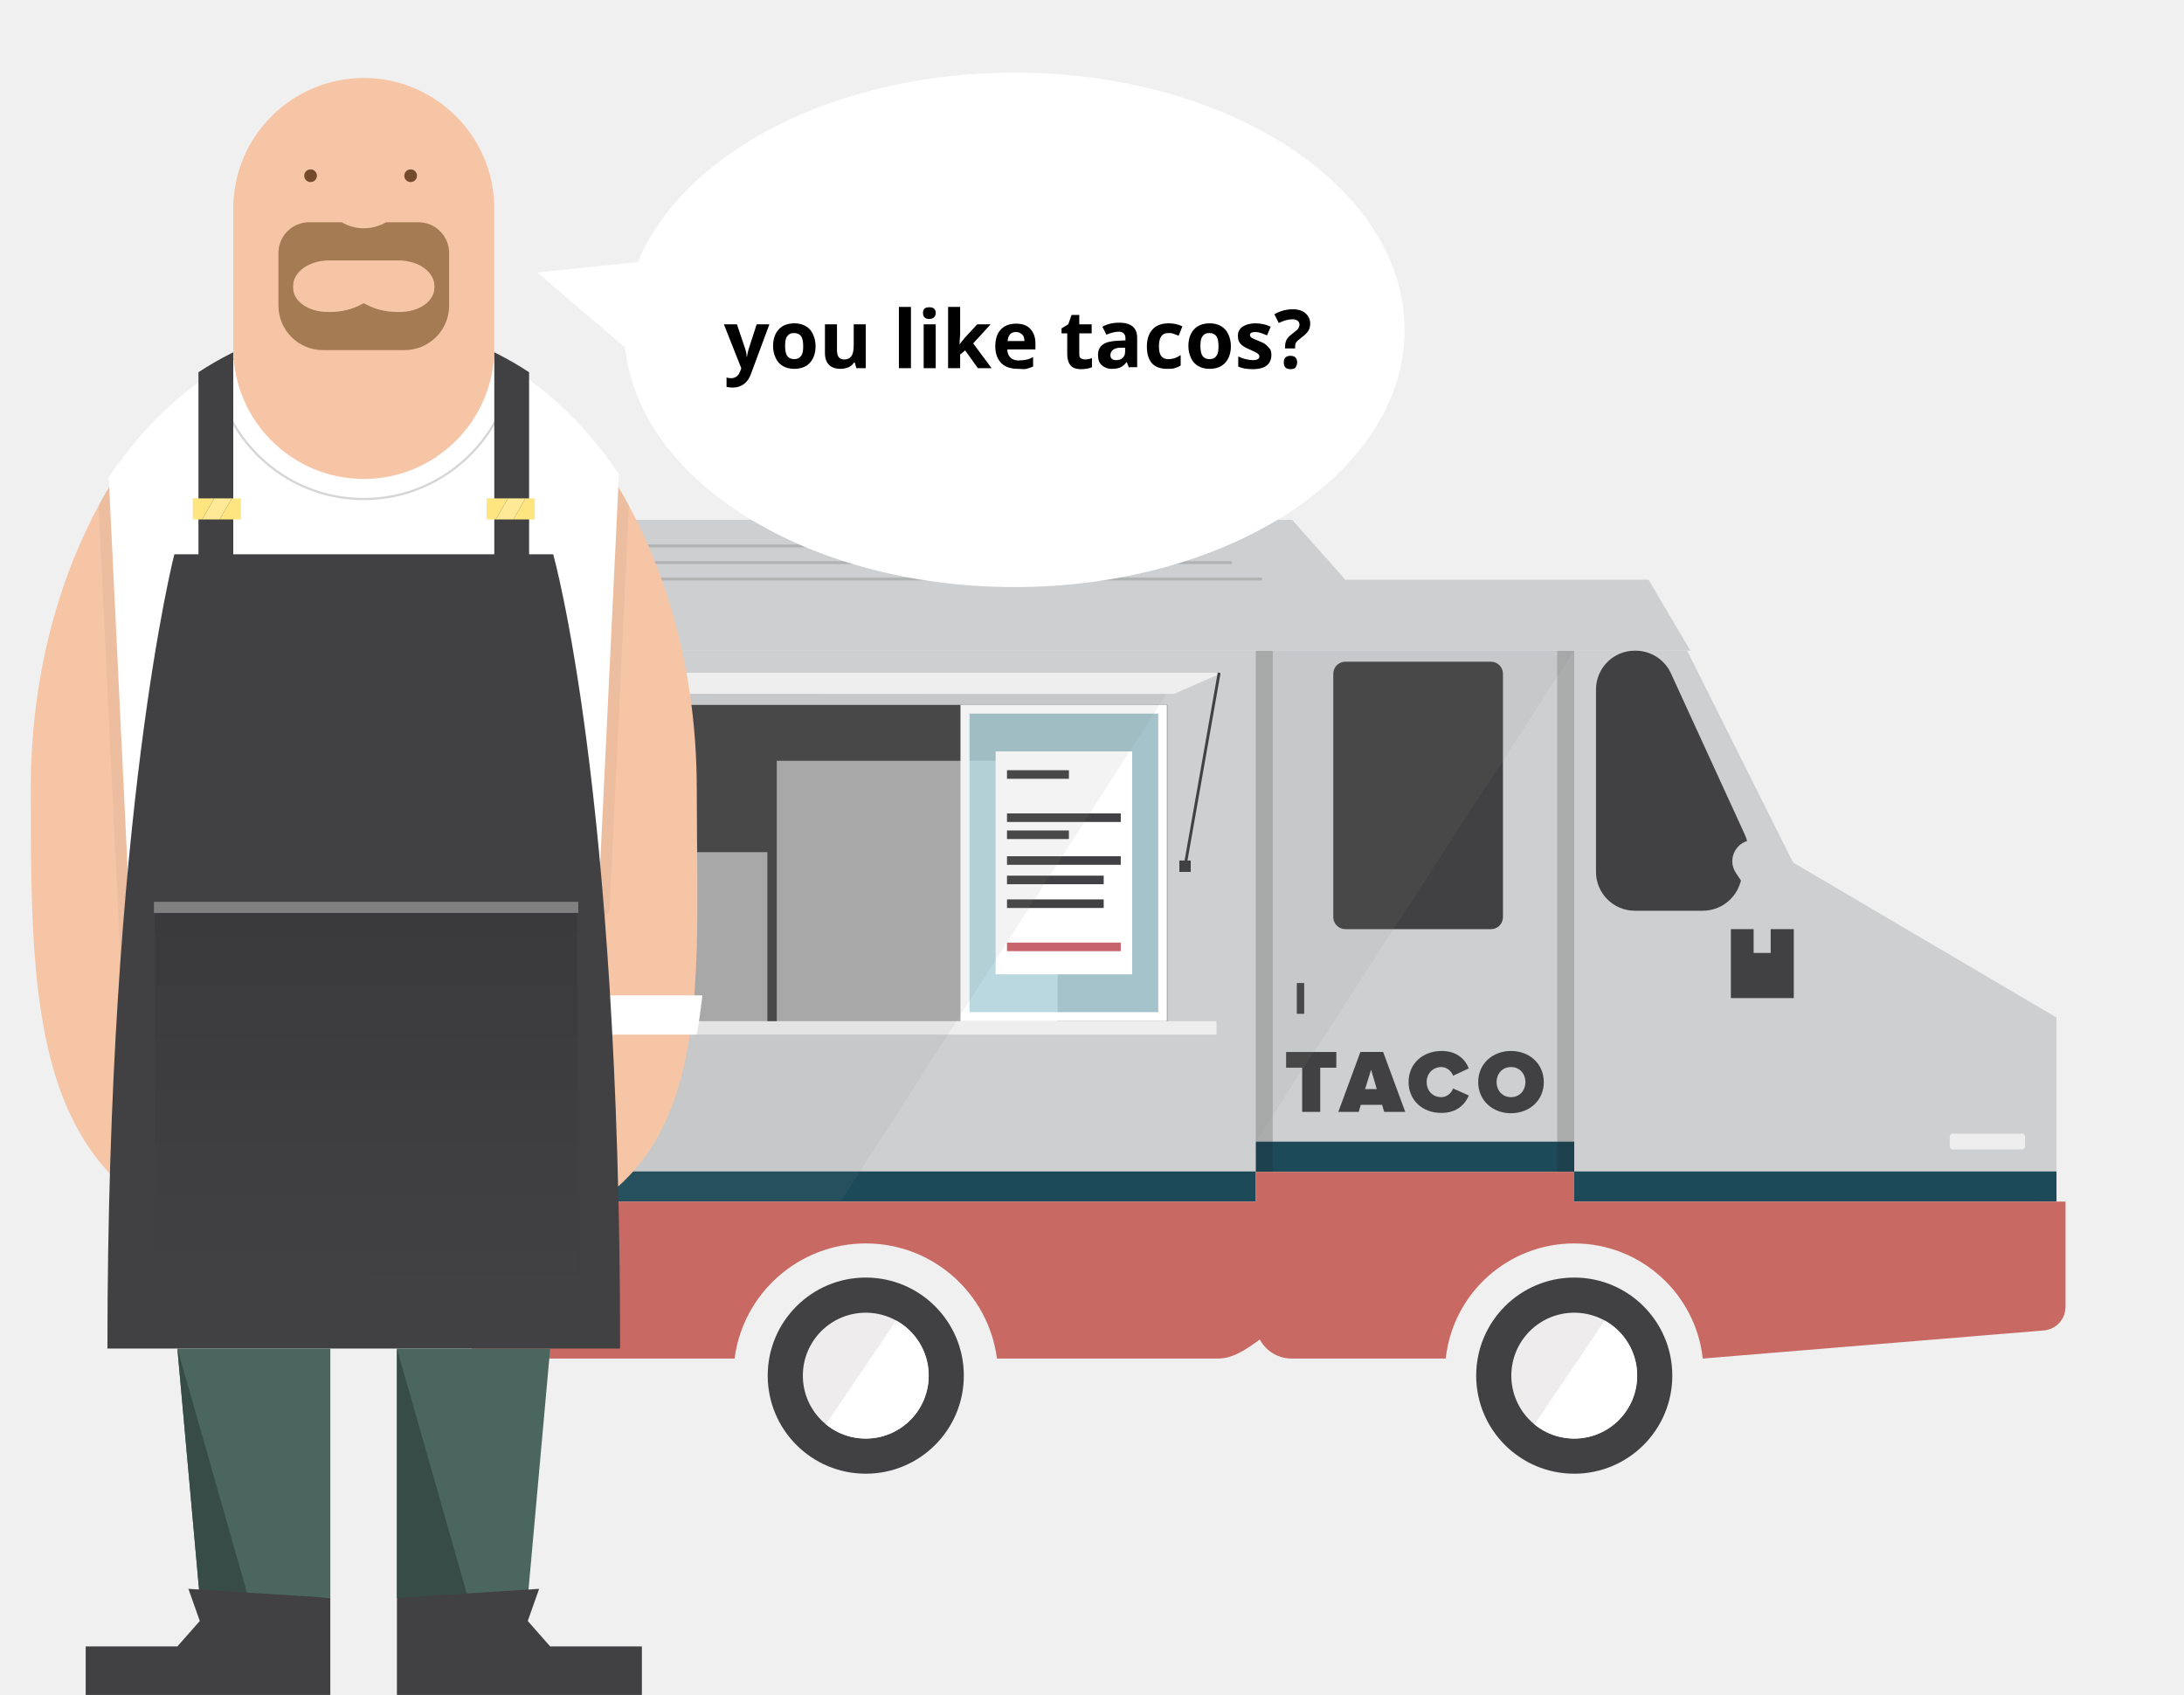
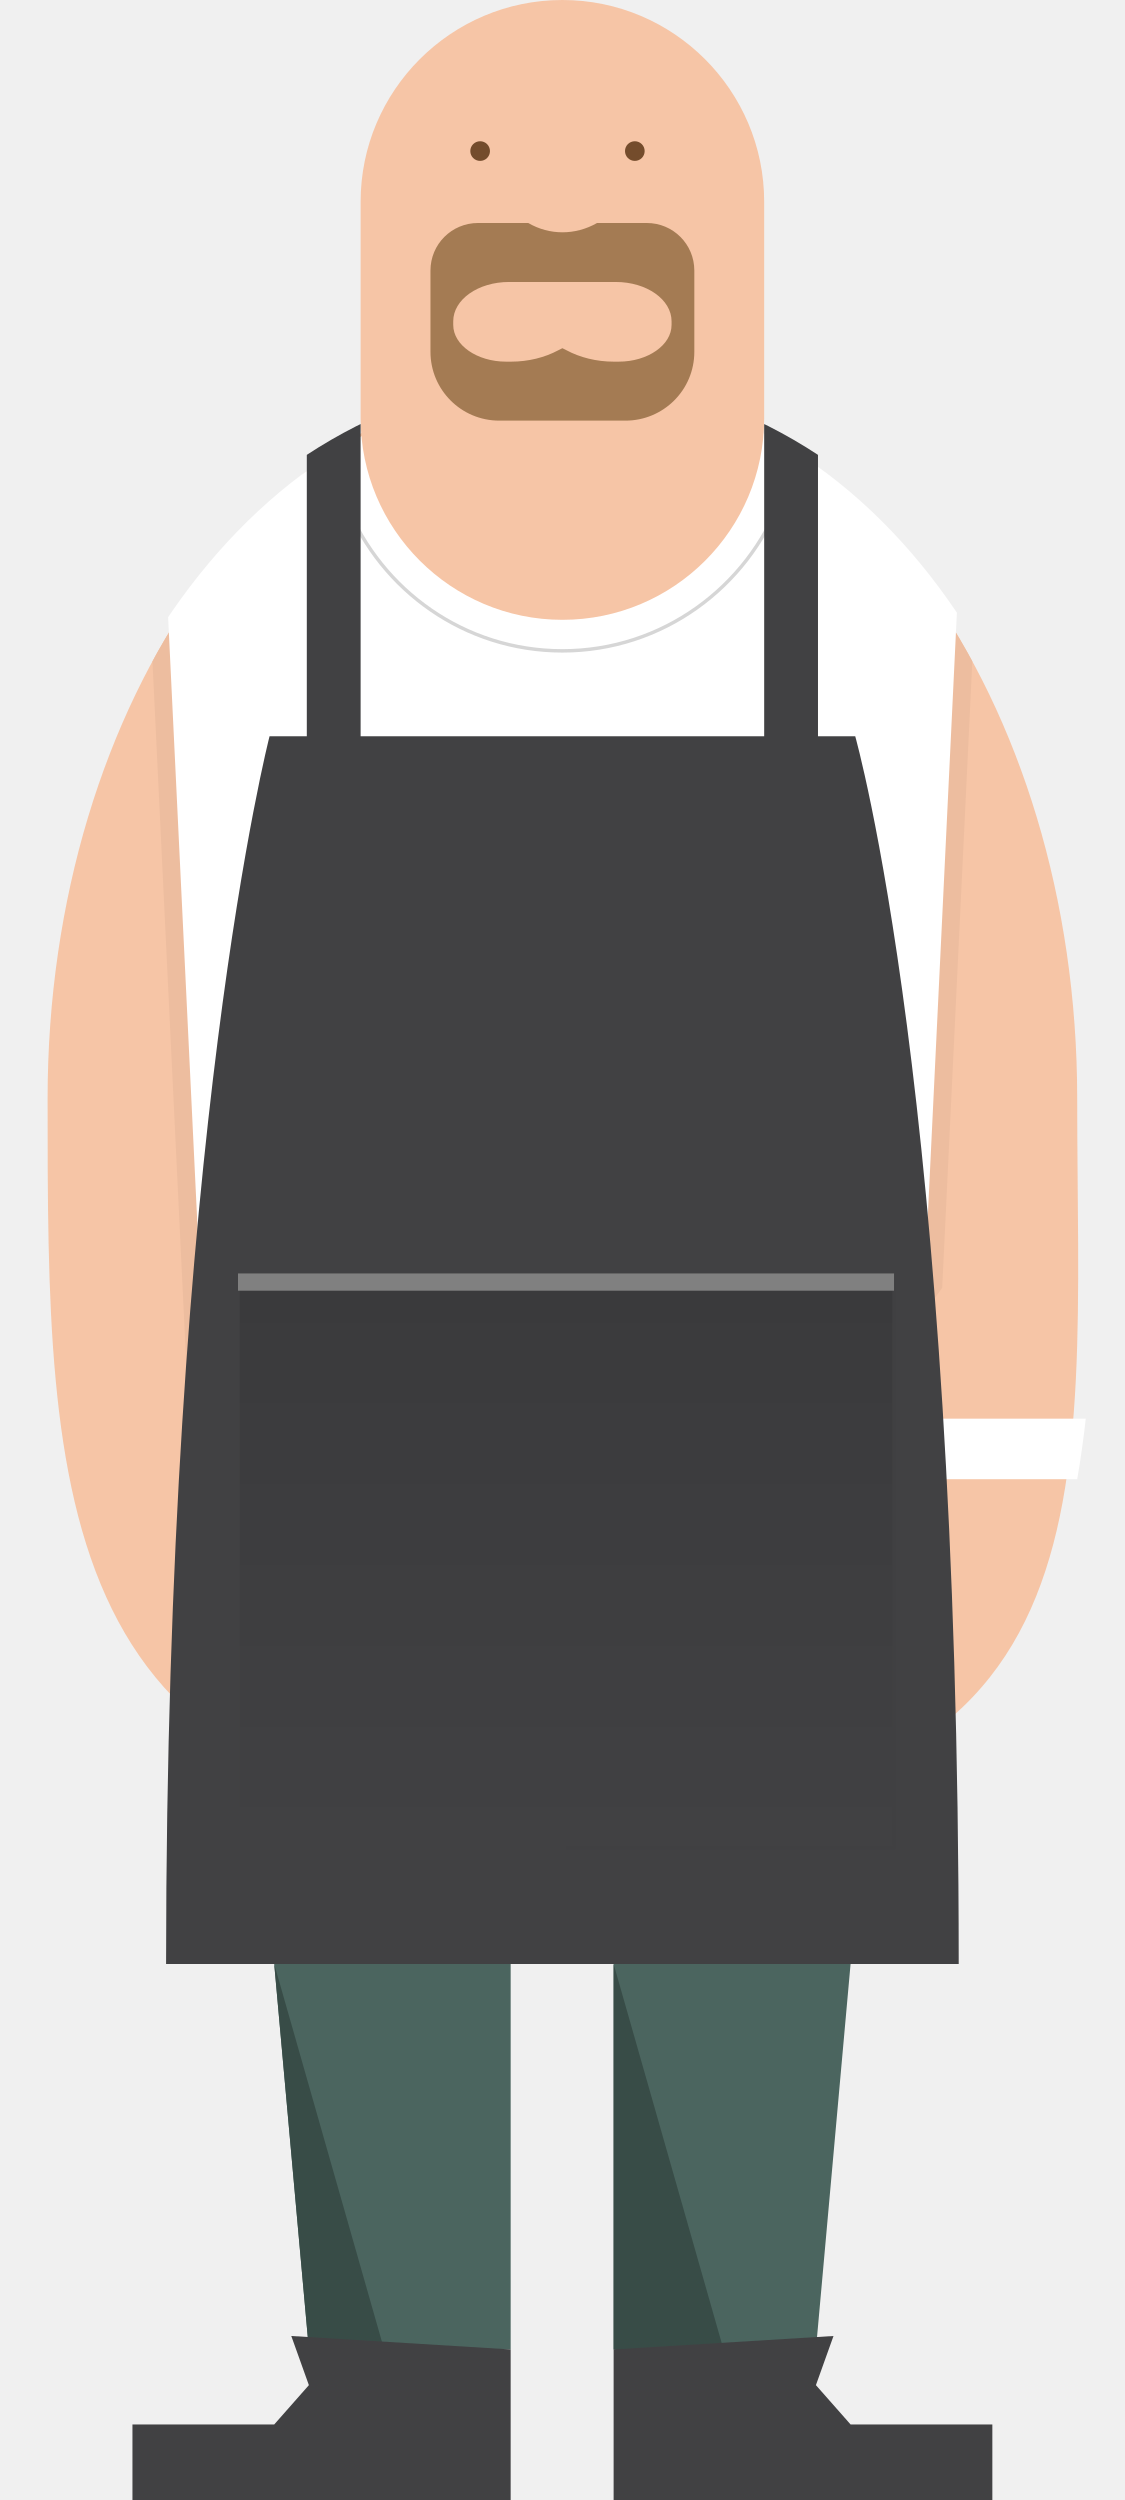
- <svg xmlns="http://www.w3.org/2000/svg" xmlns:xlink="http://www.w3.org/1999/xlink" version="1.1" x="0px" y="0px" viewBox="0 0 652.6 506.4" enable-background="new 0 0 652.6 506.4" xml:space="preserve">
+ <svg xmlns="http://www.w3.org/2000/svg" xmlns:xlink="http://www.w3.org/1999/xlink" version="1.1" x="0px" y="0px" viewBox="0 0 217.4 483.2" enable-background="new 0 0 217.4 483.2" xml:space="preserve">
  <g id="BG">
</g>
  <g id="Layer_1">
</g>
  <g id="LAYOUTS">
</g>
  <g id="arm">
</g>
  <g id="legs">
</g>
  <g id="shirt">
</g>
  <g id="Head">
</g>
  <g id="eyebrow">
</g>
  <g id="eyes">
</g>
  <g id="tacotruck">
-     <g>
-       <g>
-         <g>
-           <g>
-             <rect x="375.2" y="194.4" fill="#CDCFD0" width="95.2" height="151.2" />
-             <rect x="375.2" y="341.1" fill="#1C4A59" width="95.2" height="9" />
-           </g>
-           <g>
-             <g opacity="0.2">
-               <rect x="147.2" y="194.4" fill="#231F20" width="233.1" height="155.6" />
-               <rect x="147.2" y="350" fill="#231F20" width="233.1" height="9" />
-             </g>
-             <g>
-               <g>
-                 <rect x="142.1" y="194.4" fill="#CDCFD0" width="233.1" height="155.6" />
-                 <rect x="142.1" y="350" fill="#1C4A59" width="233.1" height="9" />
-               </g>
-             </g>
-           </g>
-           <g>
-             <g opacity="0.2">
-               <g>
-                 <defs>
-                   <polygon id="SVGID_24_" points="492.8,182.1 530.7,257.7 617.3,308.7 625.3,419.9 442.8,424 417.7,168.5         " />
-                 </defs>
-                 <clipPath id="SVGID_4_">
-                   <use xlink:href="#SVGID_24_" overflow="visible" />
-                 </clipPath>
-               </g>
-               <g>
-                 <defs>
-                   <polygon id="SVGID_26_" points="492.8,182.1 530.7,257.7 617.3,308.7 625.3,419.9 442.8,424 417.7,168.5         " />
-                 </defs>
-                 <clipPath id="SVGID_6_">
-                   <use xlink:href="#SVGID_26_" overflow="visible" />
-                 </clipPath>
-                 <rect x="465.3" y="194.4" clip-path="url(#SVGID_6_)" fill="#231F20" width="144.1" height="155.7" />
-                 <rect x="465.3" y="350" clip-path="url(#SVGID_6_)" fill="#231F20" width="144.1" height="9" />
-               </g>
-               <g>
-                 <defs>
-                   <polygon id="SVGID_28_" points="492.8,182.1 530.7,257.7 617.3,308.7 625.3,419.9 442.8,424 417.7,168.5         " />
-                 </defs>
-                 <clipPath id="SVGID_10_">
-                   <use xlink:href="#SVGID_28_" overflow="visible" />
-                 </clipPath>
-               </g>
-             </g>
-             <g>
-               <g>
-                 <defs>
-                   <polygon id="SVGID_32_" points="498,182.1 535.8,257.7 622.5,308.7 630.4,419.9 447.9,424 422.8,168.5         " />
-                 </defs>
-                 <clipPath id="SVGID_13_">
-                   <use xlink:href="#SVGID_32_" overflow="visible" />
-                 </clipPath>
-               </g>
-               <g>
-                 <defs>
-                   <polygon id="SVGID_36_" points="498,182.1 535.8,257.7 622.5,308.7 630.4,419.9 447.9,424 422.8,168.5         " />
-                 </defs>
-                 <clipPath id="SVGID_15_">
-                   <use xlink:href="#SVGID_36_" overflow="visible" />
-                 </clipPath>
-                 <g clip-path="url(#SVGID_15_)">
-                   <rect x="470.4" y="194.4" fill="#CDCFD0" width="144.1" height="155.7" />
-                   <rect x="470.4" y="350" fill="#1C4A59" width="144.1" height="9" />
-                 </g>
-               </g>
-               <g>
-                 <defs>
-                   <polygon id="SVGID_40_" points="498,182.1 535.8,257.7 622.5,308.7 630.4,419.9 447.9,424 422.8,168.5         " />
-                 </defs>
-                 <clipPath id="SVGID_17_">
-                   <use xlink:href="#SVGID_40_" overflow="visible" />
-                 </clipPath>
-               </g>
-             </g>
-           </g>
-           <rect x="168.6" y="210.6" fill="#414143" width="180.2" height="96.5" />
-           <rect x="232.1" y="227.3" opacity="0.56" fill="#FFFFFF" width="83.9" height="79.6" />
-           <rect x="190.1" y="254.6" opacity="0.56" fill="#FFFFFF" width="39.2" height="52.4" />
-           <circle fill="#414143" cx="258.7" cy="411" r="29.3" />
-           <circle fill="#414143" cx="470.4" cy="411" r="29.3" />
-           <path fill="#C96963" d="M470.4,359v-8.9h-95.2v45.1c0,5.9,4.8,10.7,10.7,10.7h46.1c2.1-19.4,18.5-34.4,38.4-34.4      s36.3,15.1,38.4,34.4l101.9-8.4c3.7-0.3,6.5-3.4,6.5-7V359H470.4z" />
-           <path fill="#C96963" d="M139.4,359v39.2c0,4.2,3.4,7.7,7.7,7.7h72.4c2.5-19.4,19.1-34.4,39.2-34.4s36.7,15,39.2,34.4h66      c6.3,0,11.4-5.1,20.3-11.4V359H139.4z" />
-           <polygon fill="#CDCFD0" points="142.1,155.3 386.1,155.3 402,173.2 492.6,173.2 505.1,194.4 142.1,194.4     " />
-           <path fill="#414143" d="M521.9,257.3l-1.9,6.5c-1.5,4.9-6,8.3-11.2,8.3h-20.3c-6.4,0-11.6-5.2-11.6-11.6V206      c0-6.4,5.2-11.6,11.6-11.6h0.2c4.5,0,8.7,2.6,10.6,6.8l22,48C522.5,251.7,522.7,254.6,521.9,257.3z" />
-           <rect x="517.2" y="277.6" fill="#414143" width="18.8" height="20.6" />
-           <path fill="#CDCFD0" d="M529.1,284.7H524v-10.9c0-3.4-1-6.7-2.9-9.4l-2.4-3.6c-2.8-4.2,0.2-9.8,5.2-9.8h0.1h5.1V284.7z" />
-           <g>
-             <circle fill="#EEECED" cx="470.4" cy="411" r="18.8" />
-             <g>
-               <defs>
-                 <circle id="SVGID_29_" cx="470.4" cy="411" r="18.8" />
-               </defs>
-               <clipPath id="SVGID_18_">
-                 <use xlink:href="#SVGID_29_" overflow="visible" />
-               </clipPath>
-               <polygon clip-path="url(#SVGID_18_)" fill="#FFFFFF" points="442.7,449 496.1,370 496.1,449       " />
-             </g>
-           </g>
-           <g>
-             <circle fill="#EEECED" cx="258.7" cy="411" r="18.8" />
-             <g>
-               <defs>
-                 <circle id="SVGID_31_" cx="258.7" cy="411" r="18.8" />
-               </defs>
-               <clipPath id="SVGID_19_">
-                 <use xlink:href="#SVGID_31_" overflow="visible" />
-               </clipPath>
-               <polygon clip-path="url(#SVGID_19_)" fill="#FFFFFF" points="230.9,449 284.4,370 284.4,449       " />
-             </g>
-           </g>
-           <rect x="153.9" y="305.1" fill="#EEEEEF" width="209.6" height="4" />
-           <polygon fill="#EEEEEF" points="150.3,201 365.2,201 350.9,207.3 164.6,207.3     " />
-           <line fill="none" stroke="#414143" stroke-width="0.853" stroke-miterlimit="10" x1="364.3" y1="201" x2="354.1" y2="258.8" />
-           <line fill="none" stroke="#414143" stroke-width="0.853" stroke-miterlimit="10" x1="151.2" y1="201" x2="161.4" y2="258.8" />
-           <rect x="352.4" y="257.1" fill="#414143" width="3.4" height="3.4" />
-           <rect x="159.7" y="257.1" fill="#414143" width="3.4" height="3.4" />
-           <path fill="#EEEEEF" d="M604.2,343.4h-20.7c-0.5,0-0.9-0.4-0.9-0.9v-2.9c0-0.5,0.4-0.9,0.9-0.9h20.7c0.5,0,0.9,0.4,0.9,0.9v2.9      C605.1,343,604.7,343.4,604.2,343.4z" />
-           <path fill="#EEEEEF" d="M171.8,343.4h-20.7c-0.5,0-0.9-0.4-0.9-0.9v-2.9c0-0.5,0.4-0.9,0.9-0.9h20.7c0.5,0,0.9,0.4,0.9,0.9v2.9      C172.7,343,172.3,343.4,171.8,343.4z" />
-           <path fill="#414143" d="M445.6,277.6H402c-2,0-3.6-1.6-3.6-3.6v-72.7c0-2,1.6-3.6,3.6-3.6h43.5c2,0,3.6,1.6,3.6,3.6v72.7      C449.1,276,447.5,277.6,445.6,277.6z" />
-           <rect x="387.5" y="293.7" fill="#414143" width="2.2" height="9.2" />
-           <line opacity="0.2" fill="none" stroke="#414143" stroke-width="0.853" stroke-miterlimit="10" x1="159.7" y1="163.1" x2="359.2" y2="163.1" />
-           <line opacity="0.2" fill="none" stroke="#414143" stroke-width="0.853" stroke-miterlimit="10" x1="159.7" y1="173" x2="377.1" y2="173" />
-           <line opacity="0.2" fill="none" stroke="#414143" stroke-width="0.853" stroke-miterlimit="10" x1="159.7" y1="168.1" x2="368.1" y2="168.1" />
-           <g>
-             <g>
-               <rect x="288.4" y="211.9" opacity="0.8" fill="#BDE3ED" width="59.1" height="91.9" />
-               <path fill="#FFFFFF" d="M346.1,213.2v89.2h-56.4v-89.2H346.1 M348.7,210.6H287v94.5h61.7V210.6L348.7,210.6z" />
-             </g>
-           </g>
-           <rect x="297.5" y="224.5" fill="#FFFFFF" width="40.8" height="66.6" />
-           <line fill="none" stroke="#414143" stroke-width="2.559" stroke-miterlimit="10" x1="300.9" y1="231.4" x2="319.4" y2="231.4" />
-           <line fill="none" stroke="#414143" stroke-width="2.559" stroke-miterlimit="10" x1="300.9" y1="244.3" x2="334.9" y2="244.3" />
-           <line fill="none" stroke="#414143" stroke-width="2.559" stroke-miterlimit="10" x1="300.9" y1="257.1" x2="334.9" y2="257.1" />
-           <line fill="none" stroke="#414143" stroke-width="2.559" stroke-miterlimit="10" x1="300.9" y1="262.9" x2="329.8" y2="262.9" />
-           <line fill="none" stroke="#414143" stroke-width="2.559" stroke-miterlimit="10" x1="300.9" y1="249.4" x2="319.4" y2="249.4" />
-           <line fill="none" stroke="#414143" stroke-width="2.559" stroke-miterlimit="10" x1="300.9" y1="270" x2="329.8" y2="270" />
-           <line fill="none" stroke="#C7646B" stroke-width="2.559" stroke-miterlimit="10" x1="300.9" y1="282.9" x2="334.9" y2="282.9" />
-           <g>
-             <path fill="#414143" d="M389.1,332.2v-13.2h-4.8v-4.7h15v4.7h-4.8v13.2H389.1z" />
-             <path fill="#414143" d="M413.6,332.2l-0.6-2.1h-6.4l-0.6,2.1h-6.1l6.6-17.9h6.8l6.6,17.9H413.6z M409.7,319.6l-1.8,5.8h3.5       L409.7,319.6z" />
-             <path fill="#414143" d="M420.9,323.3c0-5.5,4.2-9.3,9.9-9.3c4.7,0,7.1,2.7,8.1,5.2l-4.7,2.2c-0.5-1.4-1.9-2.6-3.5-2.6       c-2.6,0-4.4,2-4.4,4.5c0,2.5,1.7,4.5,4.4,4.5c1.6,0,3-1.2,3.5-2.6l4.7,2.1c-1,2.4-3.4,5.2-8.1,5.2       C425.2,332.6,420.9,328.8,420.9,323.3z" />
-             <path fill="#414143" d="M441.7,323.3c0-5.5,4.3-9.3,9.8-9.3s9.8,3.8,9.8,9.3c0,5.5-4.3,9.3-9.8,9.3S441.7,328.8,441.7,323.3z        M455.8,323.3c0-2.5-1.7-4.5-4.3-4.5c-2.6,0-4.3,2-4.3,4.5c0,2.5,1.7,4.5,4.3,4.5C454.1,327.8,455.8,325.8,455.8,323.3z" />
-           </g>
-           <polygon opacity="0.1" fill="#808386" points="375.2,341.1 375.2,204.1 375.2,194.4 470.4,194.4     " />
-           <polygon opacity="0.1" fill="#808386" points="251.2,359 142.1,359 142.1,237.5 164.6,207.3 348.5,207.4     " />
-         </g>
-       </g>
-     </g>
-   </g>
+ </g>
  <g id="mouth">
-     <path fill="#FFFFFF" d="M303.1,21.7c-53.8,0-99,24-112.5,56.6l-30.1,3.1l26.3,22.4c4.1,40,54.6,71.6,116.3,71.6   c64.4,0,116.6-34.4,116.6-76.8C419.7,56.1,367.5,21.7,303.1,21.7z" />
    <g>
      <g>
        <defs>
-           <path id="SVGID_147_" d="M108.7,143.1c-21.5,0-39-17.5-39-39V62.3c0-21.5,17.5-39,39-39s39,17.5,39,39v41.8      C147.7,125.6,130.2,143.1,108.7,143.1z" />
+           <path id="SVGID_140_" d="M108.7,119.8c-21.5,0-39-17.5-39-39V39c0-21.5,17.5-39,39-39s39,17.5,39,39v41.8      C147.7,102.4,130.2,119.8,108.7,119.8z" />
        </defs>
-         <clipPath id="SVGID_21_">
-           <use xlink:href="#SVGID_147_" overflow="visible" />
+         <clipPath id="SVGID_6_">
+           <use xlink:href="#SVGID_140_" overflow="visible" />
        </clipPath>
      </g>
-       <path fill="#F6C5A6" d="M208.2,235.6c0,77.1,9.2,139.6-99.5,139.6c-99.5,0-99.5-62.5-99.5-139.6S53.7,96,108.7,96    S208.2,158.5,208.2,235.6z" />
+       <path fill="#F6C5A6" d="M208.2,212.3c0,77.1,9.2,139.6-99.5,139.6c-99.5,0-99.5-62.5-99.5-139.6S53.7,72.7,108.7,72.7    S208.2,135.2,208.2,212.3z" />
      <g>
        <defs>
-           <path id="SVGID_149_" d="M108.7,375.2c-99.5,0-99.5-62.5-99.5-139.6S53.7,96,108.7,96s99.5,62.5,99.5,139.6" />
+           <path id="SVGID_142_" d="M108.7,351.9c-99.5,0-99.5-62.5-99.5-139.6S53.7,72.7,108.7,72.7s99.5,62.5,99.5,139.6" />
        </defs>
-         <clipPath id="SVGID_23_">
-           <use xlink:href="#SVGID_149_" overflow="visible" />
+         <clipPath id="SVGID_8_">
+           <use xlink:href="#SVGID_142_" overflow="visible" />
        </clipPath>
-         <polygon clip-path="url(#SVGID_23_)" fill="#EDBD9F" points="40.6,382.6 26.6,91.5 190.8,91.5 176.8,382.6    " />
+         <polygon clip-path="url(#SVGID_8_)" fill="#EDBD9F" points="40.6,359.3 26.6,68.2 190.8,68.2 176.8,359.3    " />
      </g>
      <g>
        <defs>
-           <path id="SVGID_151_" d="M211.1,235.6c0,79.3-45.8,143.6-102.4,143.6S6.3,314.9,6.3,235.6S52.9,97.3,109.4,97.3      S211.1,156.3,211.1,235.6z" />
+           <path id="SVGID_144_" d="M211.1,212.3c0,79.3-45.8,143.6-102.4,143.6S6.3,291.6,6.3,212.3S52.9,74.1,109.4,74.1      S211.1,133,211.1,212.3z" />
        </defs>
-         <clipPath id="SVGID_25_">
-           <use xlink:href="#SVGID_151_" overflow="visible" />
+         <clipPath id="SVGID_12_">
+           <use xlink:href="#SVGID_144_" overflow="visible" />
        </clipPath>
-         <polygon clip-path="url(#SVGID_25_)" fill="#FFFFFF" points="173.5,379.2 43.9,379.2 30.2,94.9 187.2,94.9    " />
+         <polygon clip-path="url(#SVGID_12_)" fill="#FFFFFF" points="173.5,355.9 43.9,355.9 30.2,71.7 187.2,71.7    " />
      </g>
      <g>
        <g>
-           <path fill="#F6C5A6" d="M108.7,143.1c-21.5,0-39-17.5-39-39V62.3c0-21.5,17.5-39,39-39s39,17.5,39,39v41.8      C147.7,125.6,130.2,143.1,108.7,143.1z" />
+           <path fill="#F6C5A6" d="M108.7,119.8c-21.5,0-39-17.5-39-39V39c0-21.5,17.5-39,39-39s39,17.5,39,39v41.8      C147.7,102.4,130.2,119.8,108.7,119.8z" />
        </g>
-         <circle fill="#744C2C" cx="92.8" cy="52.5" r="1.9" />
-         <circle fill="#744C2C" cx="122.7" cy="52.5" r="1.9" />
-         <path fill="#A47B53" d="M115.4,66.4L115.4,66.4c-4.2,2.4-9.2,2.4-13.3,0l-0.1,0h-9.6c-5.1,0-9.2,4.1-9.2,9.2v15.7     c0,7.3,5.9,13.3,13.3,13.3h24.4c7.3,0,13.3-5.9,13.3-13.3V75.6c0-5.1-4.1-9.2-9.2-9.2H115.4z M119.6,93.2h-1     c-3.3,0-6.5-0.8-9.1-2.2l-0.8-0.4l-0.8,0.4c-2.6,1.4-5.8,2.2-9.1,2.2h-1c-5.6,0-10.2-3.2-10.2-7.1v-0.7c0-4.2,4.8-7.6,10.8-7.6     H119c6,0,10.8,3.4,10.8,7.6V86C129.8,90,125.2,93.2,119.6,93.2z" />
+         <circle fill="#744C2C" cx="92.8" cy="29.2" r="1.9" />
+         <circle fill="#744C2C" cx="122.7" cy="29.2" r="1.9" />
+         <path fill="#A47B53" d="M115.4,43.1L115.4,43.1c-4.2,2.4-9.2,2.4-13.3,0l-0.1,0h-9.6c-5.1,0-9.2,4.1-9.2,9.2V68     c0,7.3,5.9,13.3,13.3,13.3h24.4c7.3,0,13.3-5.9,13.3-13.3V52.3c0-5.1-4.1-9.2-9.2-9.2H115.4z M119.6,69.9h-1     c-3.3,0-6.5-0.8-9.1-2.2l-0.8-0.4l-0.8,0.4c-2.6,1.4-5.8,2.2-9.1,2.2h-1c-5.6,0-10.2-3.2-10.2-7.1v-0.7c0-4.2,4.8-7.6,10.8-7.6     H119c6,0,10.8,3.4,10.8,7.6v0.7C129.8,66.7,125.2,69.9,119.6,69.9z" />
      </g>
      <g>
        <defs>
-           <path id="SVGID_153_" d="M212.1,235.6c0,82.1-1.4,148.6-103.4,148.6c-106,0-106-66.5-106-148.6S50.2,87,108.7,87      S212.1,153.5,212.1,235.6z" />
+           <path id="SVGID_146_" d="M212.1,212.3c0,82.1-1.4,148.6-103.4,148.6c-106,0-106-66.5-106-148.6s47.4-148.6,106-148.6      S212.1,130.3,212.1,212.3z" />
        </defs>
-         <clipPath id="SVGID_27_">
-           <use xlink:href="#SVGID_153_" overflow="visible" />
+         <clipPath id="SVGID_14_">
+           <use xlink:href="#SVGID_146_" overflow="visible" />
        </clipPath>
-         <rect x="178.1" y="297.4" clip-path="url(#SVGID_27_)" fill="#FFFFFF" width="39.5" height="11.7" />
+         <rect x="178.1" y="274.2" clip-path="url(#SVGID_14_)" fill="#FFFFFF" width="39.5" height="11.7" />
      </g>
      <g>
-         <path fill="#414143" d="M185.3,402.9H32.1c0-160,20-237.3,20-237.3h113.2C165.3,165.7,185.3,235.6,185.3,402.9z" />
+         <path fill="#414143" d="M185.3,379.6H32.1c0-160,20-237.3,20-237.3h113.2C165.3,142.4,185.3,212.3,185.3,379.6z" />
      </g>
      <g>
-         <polygon fill="#4B655F" points="98.7,477.4 59.7,477.4 53,402.9 98.7,402.9    " />
-         <polygon fill="#384C47" points="75.9,483.2 59.7,477.4 53,402.9    " />
-         <polygon fill="#4B655F" points="157.7,477.4 118.6,477.4 118.6,402.9 164.4,402.9    " />
-         <polygon fill="#384C47" points="141.5,483.2 118.6,477.4 118.6,402.9    " />
+         <polygon fill="#4B655F" points="98.7,454.1 59.7,454.1 53,379.6 98.7,379.6    " />
+         <polygon fill="#384C47" points="75.9,459.9 59.7,454.1 53,379.6    " />
+         <polygon fill="#4B655F" points="157.7,454.1 118.6,454.1 118.6,379.6 164.4,379.6    " />
+         <polygon fill="#384C47" points="141.5,459.9 118.6,454.1 118.6,379.6    " />
      </g>
-       <polygon fill="#414143" points="56.3,474.7 59.7,484.3 53,491.9 25.6,491.9 25.6,506.4 59.7,506.4 64.6,506.4 98.7,506.4     98.7,477.4   " />
-       <polygon fill="#414143" points="161.1,474.7 157.7,484.3 164.4,491.9 191.8,491.9 191.8,506.4 157.7,506.4 152.8,506.4     118.6,506.4 118.6,477.4   " />
+       <polygon fill="#414143" points="56.3,451.5 59.7,461 53,468.6 25.6,468.6 25.6,483.2 59.7,483.2 64.6,483.2 98.7,483.2     98.7,454.1   " />
+       <polygon fill="#414143" points="161.1,451.5 157.7,461 164.4,468.6 191.8,468.6 191.8,483.2 157.7,483.2 152.8,483.2 118.6,483.2     118.6,454.1   " />
      <g>
-         <path fill="none" stroke="#D6D6D6" stroke-width="0.666" stroke-miterlimit="10" d="M150.9,119.7c-6.4,17.1-22.9,29.4-42.2,29.4     c-18.9,0-35-11.7-41.7-28.2" />
+         <path fill="none" stroke="#D6D6D6" stroke-width="0.666" stroke-miterlimit="10" d="M150.9,96.4c-6.4,17.1-22.9,29.4-42.2,29.4     c-18.9,0-35-11.7-41.7-28.2" />
      </g>
      <g>
        <defs>
-           <ellipse id="SVGID_155_" cx="108.7" cy="235.6" rx="108.7" ry="139.6" />
+           <ellipse id="SVGID_148_" cx="108.7" cy="212.3" rx="108.7" ry="139.6" />
        </defs>
-         <clipPath id="SVGID_30_">
-           <use xlink:href="#SVGID_155_" overflow="visible" />
+         <clipPath id="SVGID_16_">
+           <use xlink:href="#SVGID_148_" overflow="visible" />
        </clipPath>
-         <g clip-path="url(#SVGID_30_)">
-           <rect x="59.3" y="96" fill="#414143" width="10.4" height="73" />
-           <rect x="147.7" y="96" fill="#414143" width="10.4" height="73" />
+         <g clip-path="url(#SVGID_16_)">
+           <rect x="59.3" y="72.7" fill="#414143" width="10.4" height="73" />
+           <rect x="147.7" y="72.7" fill="#414143" width="10.4" height="73" />
        </g>
      </g>
-       <linearGradient id="SVGID_34_" gradientUnits="userSpaceOnUse" x1="109.421" y1="380.449" x2="109.421" y2="271.103">
+       <linearGradient id="SVGID_18_" gradientUnits="userSpaceOnUse" x1="109.421" y1="357.166" x2="109.421" y2="247.819">
        <stop offset="0" style="stop-color:#414143" />
        <stop offset="1" style="stop-color:#3A3A3C" />
      </linearGradient>
-       <linearGradient id="SVGID_38_" gradientUnits="userSpaceOnUse" x1="45.706" y1="325.776" x2="173.137" y2="325.776">
+       <linearGradient id="SVGID_19_" gradientUnits="userSpaceOnUse" x1="45.706" y1="302.492" x2="173.137" y2="302.492">
        <stop offset="0" style="stop-color:#414143" />
        <stop offset="1" style="stop-color:#404042" />
      </linearGradient>
-       <rect x="46" y="271.1" fill="url(#SVGID_34_)" stroke="url(#SVGID_38_)" stroke-width="0.666" stroke-miterlimit="10" width="126.8" height="109.3" />
-       <line fill="none" stroke="#808080" stroke-width="3.332" stroke-miterlimit="10" x1="46" y1="271.1" x2="172.8" y2="271.1" />
-     </g>
-     <g>
-       <polygon fill="#FFE580" points="57.6,148.9 57.6,155.2 60.4,155.2 64,148.9   " />
-       <polygon fill="#FFE580" points="72,148.9 69.3,148.9 65.6,155.2 72,155.2   " />
-       <polygon fill="#FFE996" points="64,148.9 60.4,155.2 65.6,155.2 69.3,148.9   " />
-     </g>
-     <g>
-       <polygon fill="#FFE580" points="145.4,148.9 145.4,155.2 148.1,155.2 151.8,148.9   " />
-       <polygon fill="#FFE580" points="159.8,148.9 157,148.9 153.4,155.2 159.8,155.2   " />
-       <polygon fill="#FFE996" points="151.8,148.9 148.1,155.2 153.4,155.2 157,148.9   " />
-     </g>
-     <g>
-       <g>
-         <path d="M216.3,96.9h3.9l2.5,7.4c0.2,0.6,0.4,1.4,0.4,2.3h0.1c0.1-0.8,0.3-1.6,0.5-2.3l2.4-7.4h3.8l-5.5,14.8     c-0.5,1.4-1.2,2.4-2.2,3.1s-2,1-3.3,1c-0.6,0-1.2-0.1-1.8-0.2v-2.8c0.4,0.1,0.9,0.2,1.4,0.2c0.6,0,1.2-0.2,1.7-0.6s0.8-1,1.1-1.8     l0.2-0.6L216.3,96.9z" />
-         <path d="M243.7,103.4c0,2.1-0.6,3.8-1.7,5s-2.7,1.8-4.7,1.8c-1.3,0-2.4-0.3-3.3-0.8s-1.7-1.3-2.2-2.4s-0.8-2.2-0.8-3.6     c0-2.1,0.6-3.8,1.7-5s2.7-1.8,4.7-1.8c1.3,0,2.4,0.3,3.3,0.8s1.7,1.3,2.2,2.4S243.7,102,243.7,103.4z M234.6,103.4     c0,1.3,0.2,2.3,0.6,2.9s1.1,1,2.1,1c1,0,1.6-0.3,2.1-1s0.6-1.6,0.6-2.9c0-1.3-0.2-2.3-0.6-2.9s-1.1-1-2.1-1c-1,0-1.6,0.3-2.1,1     S234.6,102.1,234.6,103.4z" />
-         <path d="M255.9,110l-0.5-1.7h-0.2c-0.4,0.6-0.9,1.1-1.6,1.4s-1.5,0.5-2.4,0.5c-1.5,0-2.7-0.4-3.5-1.2s-1.2-2-1.2-3.6v-8.5h3.6     v7.7c0,0.9,0.2,1.7,0.5,2.1s0.9,0.7,1.6,0.7c1,0,1.7-0.3,2.2-1s0.7-1.8,0.7-3.3v-6.2h3.6V110H255.9z" />
-         <path d="M272.2,110h-3.6V91.7h3.6V110z" />
-         <path d="M275.8,93.5c0-1.2,0.6-1.7,1.9-1.7s1.9,0.6,1.9,1.7c0,0.6-0.2,1-0.5,1.3s-0.8,0.5-1.5,0.5     C276.5,95.3,275.8,94.7,275.8,93.5z M279.6,110H276V96.9h3.6V110z" />
-         <path d="M286.7,102.9l1.6-2l3.7-4h4l-5.2,5.7l5.5,7.4h-4.1l-3.8-5.3l-1.5,1.2v4.1h-3.6V91.7h3.6v8.1L286.7,102.9L286.7,102.9z" />
-         <path d="M304.1,110.2c-2.1,0-3.8-0.6-4.9-1.7s-1.8-2.8-1.8-4.9c0-2.2,0.5-3.9,1.6-5.1s2.6-1.8,4.6-1.8c1.9,0,3.3,0.5,4.3,1.6     s1.5,2.5,1.5,4.4v1.7H301c0,1,0.3,1.8,0.9,2.4s1.4,0.9,2.4,0.9c0.8,0,1.5-0.1,2.2-0.2s1.4-0.4,2.2-0.8v2.8     c-0.6,0.3-1.3,0.5-2,0.7S305.2,110.2,304.1,110.2z M303.6,99.2c-0.8,0-1.4,0.2-1.8,0.7s-0.7,1.2-0.7,2h5c0-0.9-0.2-1.6-0.7-2     S304.4,99.2,303.6,99.2z" />
-         <path d="M324.1,107.4c0.6,0,1.4-0.1,2.2-0.4v2.7c-0.9,0.4-2,0.6-3.3,0.6c-1.4,0-2.5-0.4-3.1-1.1s-1-1.8-1-3.3v-6.3h-1.7v-1.5     l2-1.2l1-2.8h2.3v2.8h3.7v2.7h-3.7v6.3c0,0.5,0.1,0.9,0.4,1.1S323.7,107.4,324.1,107.4z" />
-         <path d="M337.4,110l-0.7-1.8h-0.1c-0.6,0.8-1.2,1.3-1.9,1.6s-1.5,0.4-2.5,0.4c-1.3,0-2.2-0.4-3-1.1s-1.1-1.7-1.1-3.1     c0-1.4,0.5-2.4,1.5-3.1s2.4-1,4.4-1.1l2.3-0.1v-0.6c0-1.3-0.7-2-2-2c-1,0-2.3,0.3-3.7,0.9l-1.2-2.4c1.5-0.8,3.2-1.2,5-1.2     c1.8,0,3.1,0.4,4,1.1s1.4,1.9,1.4,3.5v8.7H337.4z M336.3,103.9l-1.4,0c-1,0-1.8,0.2-2.3,0.6s-0.8,0.9-0.8,1.6     c0,1,0.6,1.5,1.7,1.5c0.8,0,1.5-0.2,2-0.7s0.7-1.1,0.7-1.9V103.9z" />
-         <path d="M348.8,110.2c-4.1,0-6.1-2.2-6.1-6.7c0-2.2,0.6-3.9,1.7-5.1s2.7-1.8,4.8-1.8c1.5,0,2.9,0.3,4.1,0.9l-1.1,2.8     c-0.6-0.2-1.1-0.4-1.6-0.6s-1-0.2-1.5-0.2c-1.9,0-2.8,1.3-2.8,4c0,2.6,0.9,3.8,2.8,3.8c0.7,0,1.3-0.1,1.9-0.3s1.2-0.5,1.8-0.9     v3.1c-0.6,0.4-1.2,0.6-1.8,0.8S349.7,110.2,348.8,110.2z" />
-         <path d="M367.8,103.4c0,2.1-0.6,3.8-1.7,5s-2.7,1.8-4.7,1.8c-1.3,0-2.4-0.3-3.3-0.8s-1.7-1.3-2.2-2.4s-0.8-2.2-0.8-3.6     c0-2.1,0.6-3.8,1.7-5s2.7-1.8,4.7-1.8c1.3,0,2.4,0.3,3.3,0.8s1.7,1.3,2.2,2.4S367.8,102,367.8,103.4z M358.7,103.4     c0,1.3,0.2,2.3,0.6,2.9s1.1,1,2.1,1c1,0,1.6-0.3,2.1-1s0.6-1.6,0.6-2.9c0-1.3-0.2-2.3-0.6-2.9s-1.1-1-2.1-1c-1,0-1.6,0.3-2.1,1     S358.7,102.1,358.7,103.4z" />
-         <path d="M379.9,106.1c0,1.3-0.5,2.4-1.4,3.1s-2.3,1.1-4.2,1.1c-1,0-1.8-0.1-2.4-0.2s-1.3-0.3-1.9-0.6v-3c0.7,0.3,1.4,0.6,2.2,0.8     s1.6,0.3,2.2,0.3c1.3,0,1.9-0.4,1.9-1.1c0-0.3-0.1-0.5-0.3-0.7s-0.5-0.4-0.9-0.6s-1-0.5-1.7-0.8c-1-0.4-1.7-0.8-2.2-1.2     s-0.8-0.8-1-1.2s-0.3-1-0.3-1.7c0-1.2,0.5-2.1,1.4-2.7s2.2-1,3.8-1c1.6,0,3.1,0.3,4.6,1l-1.1,2.6c-0.7-0.3-1.3-0.5-1.8-0.7     s-1.2-0.3-1.7-0.3c-1.1,0-1.6,0.3-1.6,0.9c0,0.3,0.2,0.6,0.5,0.8s1.1,0.6,2.2,1c1,0.4,1.8,0.8,2.2,1.2s0.8,0.8,1.1,1.2     S379.9,105.4,379.9,106.1z" />
-         <path d="M384,104.3v-0.9c0-0.8,0.2-1.4,0.5-2s0.9-1.1,1.8-1.8c0.8-0.6,1.4-1.1,1.6-1.4s0.4-0.8,0.4-1.2c0-0.5-0.2-0.9-0.6-1.2     s-0.9-0.4-1.6-0.4c-1.2,0-2.5,0.4-4,1.1l-1.3-2.6c1.7-1,3.6-1.5,5.5-1.5c1.6,0,2.9,0.4,3.8,1.2s1.4,1.8,1.4,3.1     c0,0.9-0.2,1.6-0.6,2.2s-1.1,1.3-2.2,2.1c-0.8,0.6-1.2,1-1.4,1.3s-0.3,0.7-0.3,1.1v0.7H384z M383.6,108.3c0-0.7,0.2-1.2,0.5-1.5     s0.9-0.5,1.5-0.5c0.6,0,1.2,0.2,1.5,0.5s0.5,0.8,0.5,1.5c0,0.6-0.2,1.1-0.5,1.5s-0.9,0.5-1.5,0.5c-0.7,0-1.2-0.2-1.5-0.5     S383.6,108.9,383.6,108.3z" />
-       </g>
+       <rect x="46" y="247.8" fill="url(#SVGID_18_)" stroke="url(#SVGID_19_)" stroke-width="0.666" stroke-miterlimit="10" width="126.8" height="109.3" />
+       <line fill="none" stroke="#808080" stroke-width="3.332" stroke-miterlimit="10" x1="46" y1="247.8" x2="172.8" y2="247.8" />
    </g>
  </g>
</svg>
